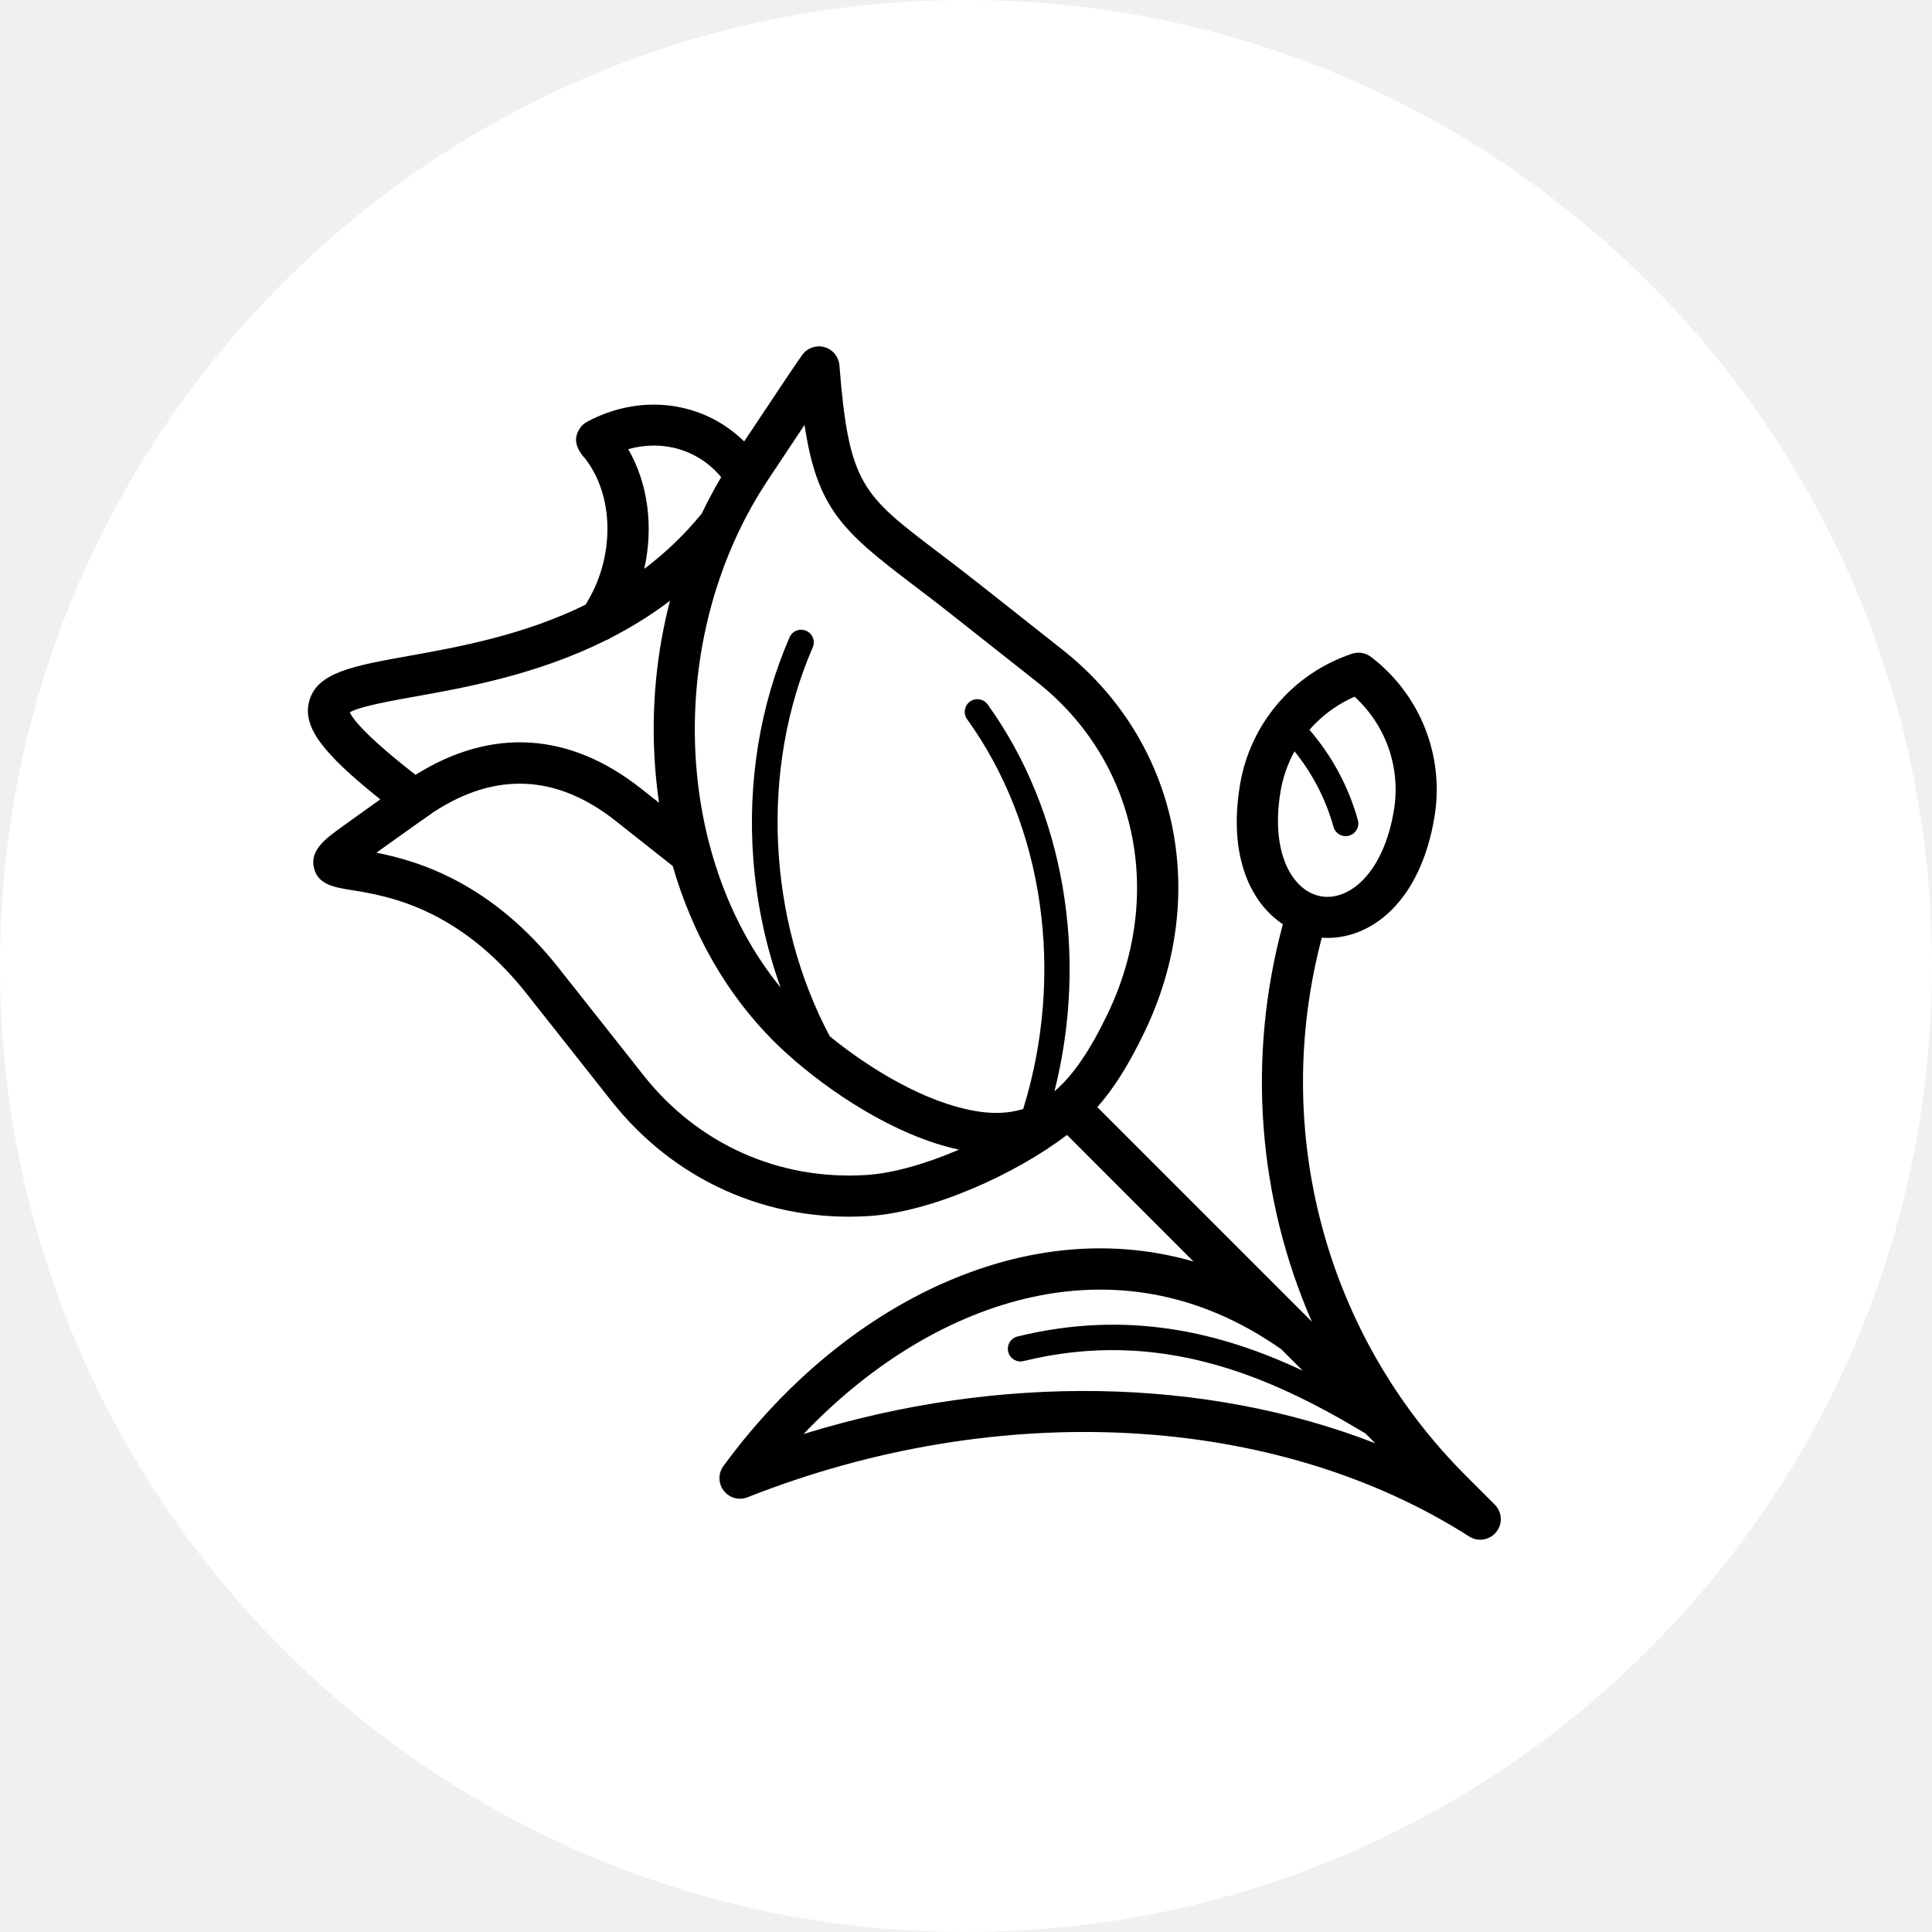
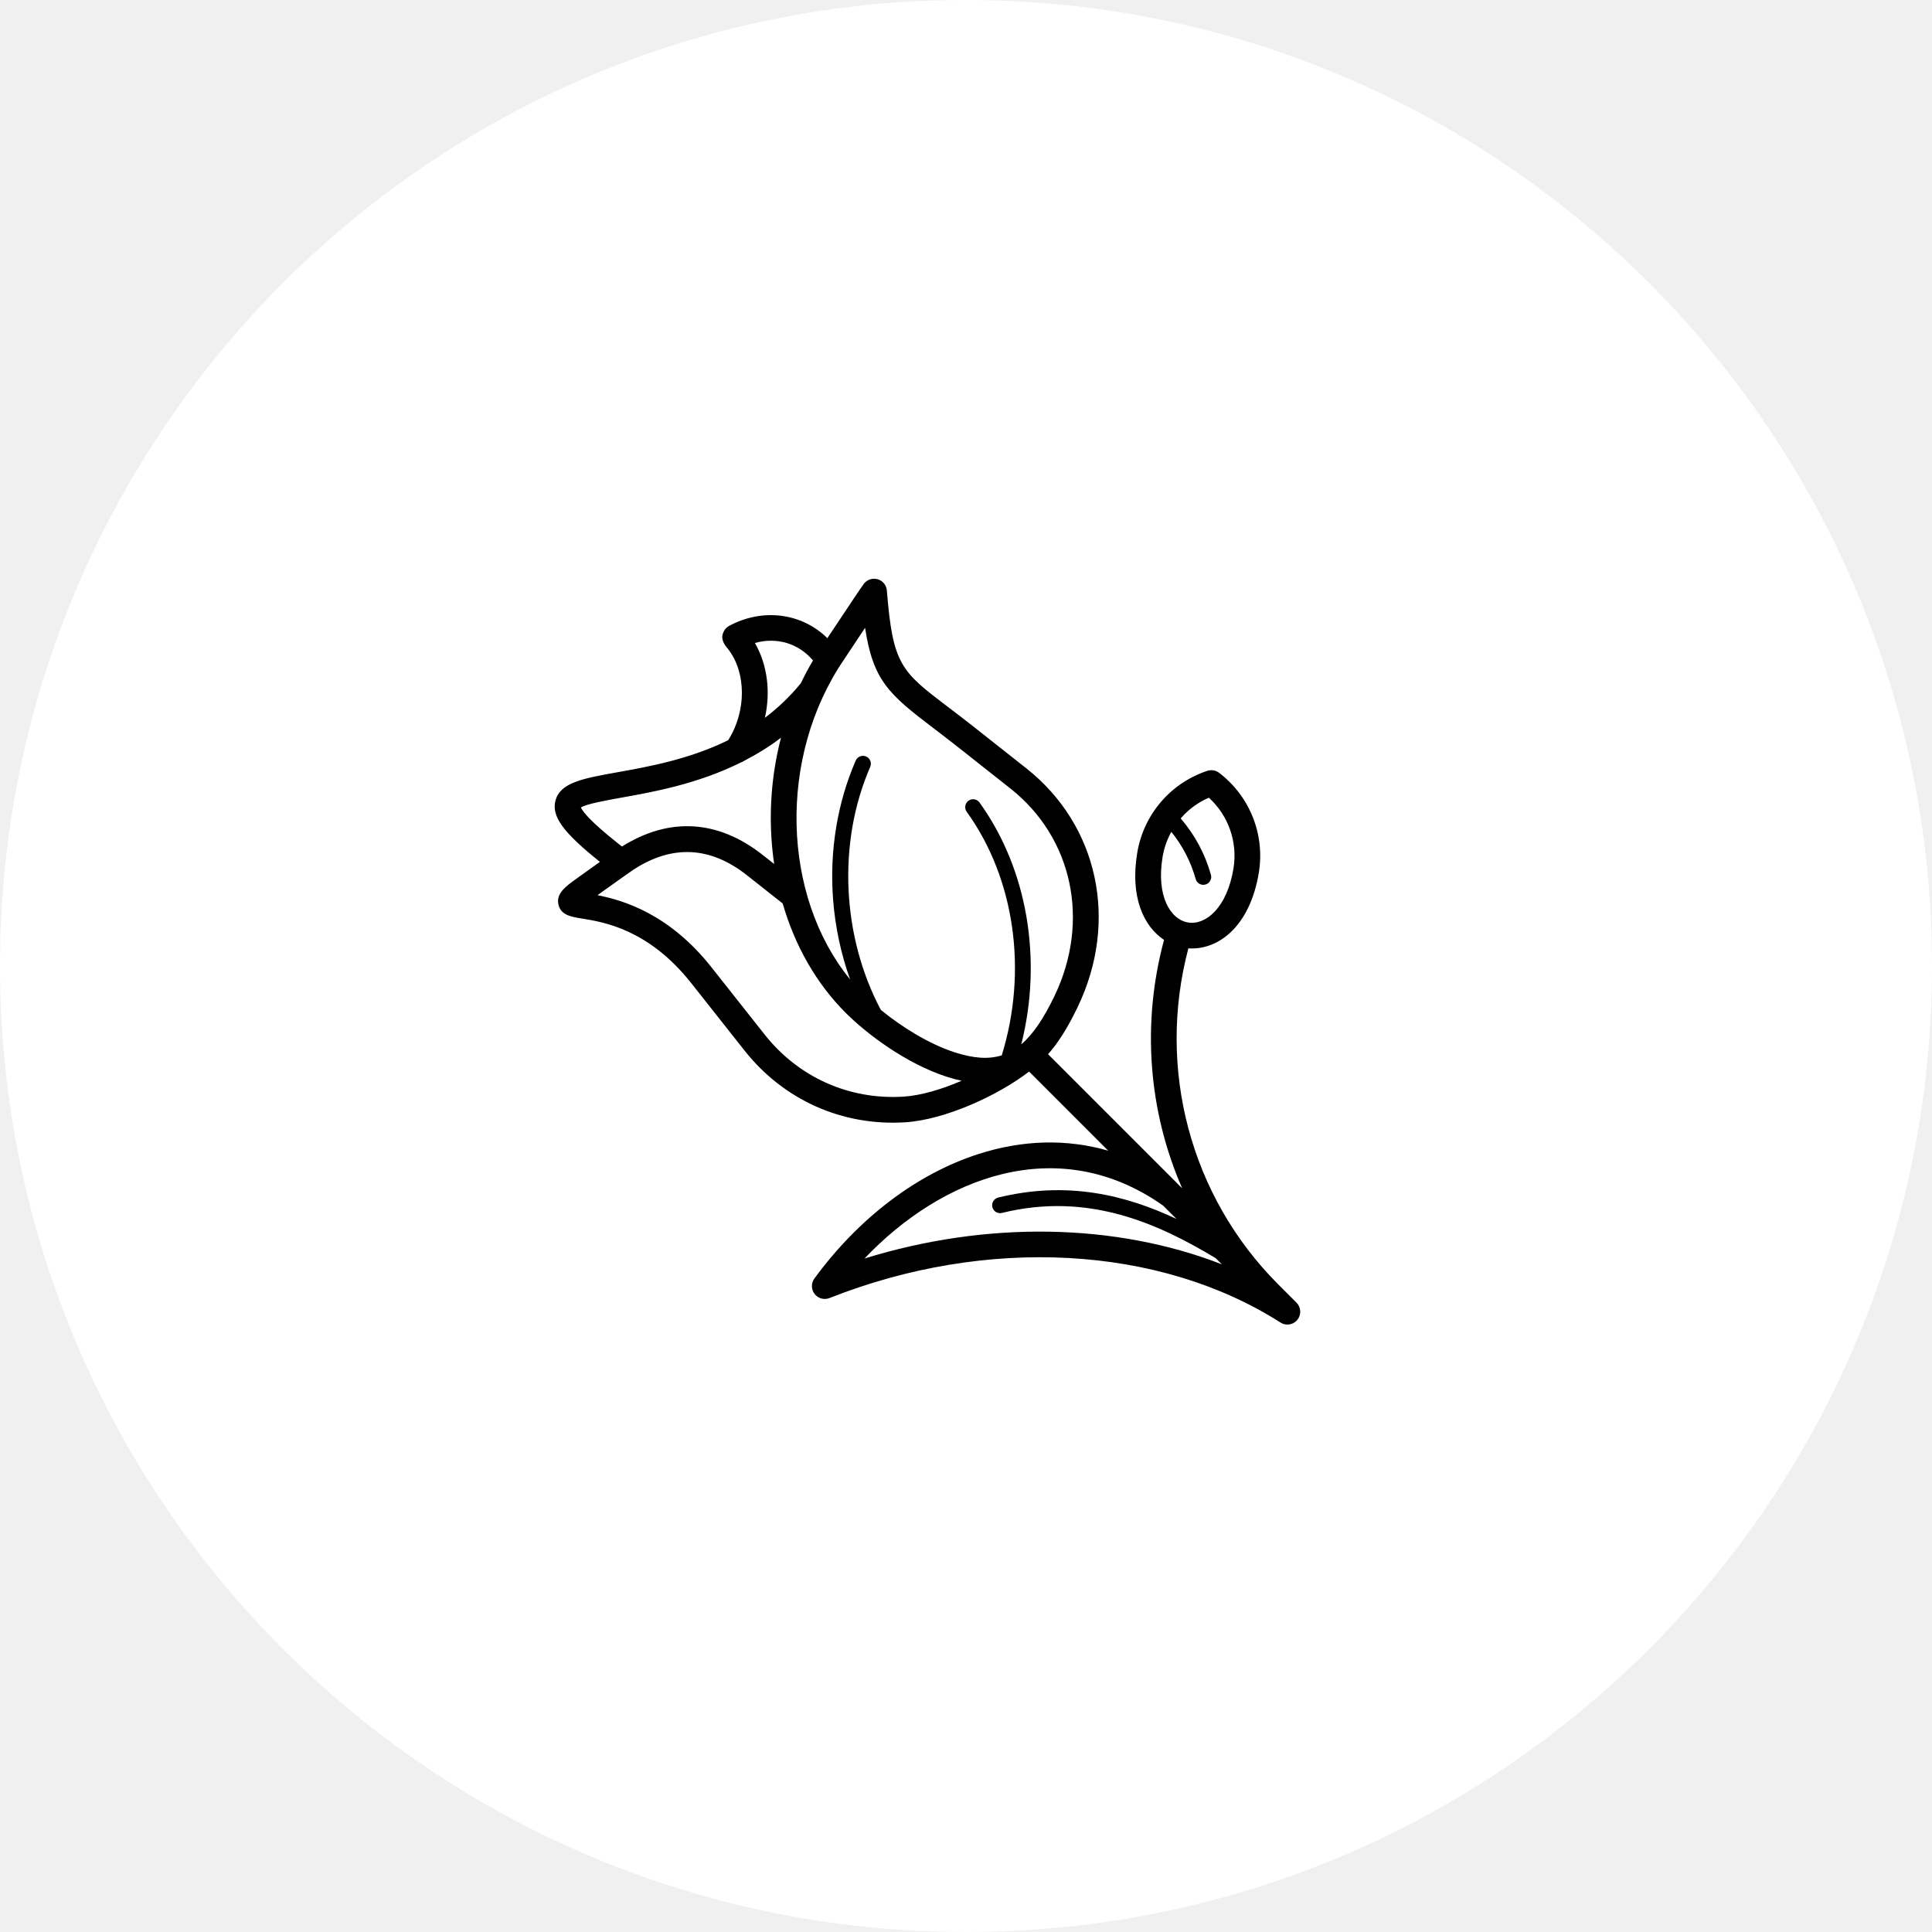
- <svg xmlns="http://www.w3.org/2000/svg" viewBox="0 0 500 500">
-   <circle cx="250" cy="250" r="250" fill="white" />
-   <path fill="black" d="M 354.813 170.01 C 353.412 168.939 351.57 168.631 349.9 169.19 C 334.663 174.265 323.555 187.256 320.912 203.092 C 317.822 221.592 323.662 233.643 332.008 239.194 C 322.619 273.965 325.589 310.182 339.507 342.049 L 283.979 286.52 C 288.234 281.753 292.2 275.412 296.225 267.024 C 313.326 231.444 304.794 191.714 274.995 168.168 L 253.414 151.116 C 249.382 147.931 245.784 145.19 242.607 142.787 C 223.181 128.021 219.677 125.358 217.237 94.545 C 217.064 92.345 215.567 90.492 213.453 89.863 C 211.349 89.236 209.082 89.959 207.73 91.708 C 206.766 92.953 201.873 100.277 193.746 112.513 C 193.332 113.132 192.947 113.719 192.588 114.25 C 182.013 103.839 165.858 101.656 151.883 109.184 C 150.505 109.927 149.587 111.267 149.202 112.793 C 148.449 115.708 151.333 118.555 151.333 118.555 C 159.12 128.418 159.141 144.515 151.518 156.509 C 135.334 164.451 118.514 167.473 105.631 169.778 C 91.329 172.345 81.879 174.034 79.98 181.619 C 78.358 188.058 83.202 194.733 98.421 206.876 C 95.332 209.064 91.85 211.566 88.81 213.754 C 84.166 217.104 80.153 219.999 81.254 224.623 C 82.276 228.954 86.502 229.631 90.981 230.356 C 99.956 231.791 118.61 234.802 136.249 257.115 L 158.235 284.936 C 174.476 305.492 198.746 316.349 224.802 314.719 C 241.284 313.685 263.162 303.677 276.133 293.718 L 308.876 326.473 C 291.679 321.531 273.518 321.957 255.151 327.862 C 229.675 336.056 205.55 354.362 187.223 379.405 C 185.825 381.315 185.863 383.929 187.31 385.803 C 188.758 387.675 191.268 388.37 193.476 387.49 C 258.559 361.753 330.118 365.644 380.22 397.635 C 382.345 398.995 385.096 398.666 386.842 396.919 C 386.978 396.784 387.111 396.639 387.226 396.486 C 388.935 394.372 388.762 391.312 386.842 389.392 L 379.257 381.807 C 342.914 345.416 328.89 292.513 342.083 242.677 C 348.163 243.122 354.756 240.894 360.215 235.422 C 365.282 230.356 369.385 222.518 371.229 211.487 C 373.872 195.652 367.58 179.757 354.813 170.01 Z M 208.213 109.964 C 211.476 131.632 218.065 137.498 236.171 151.249 C 239.306 153.634 242.868 156.336 246.814 159.463 L 268.403 176.515 C 294.199 196.905 301.523 231.426 286.641 262.421 C 282.174 271.715 277.775 278.278 272.89 282.438 C 281.749 247.367 275.467 209.866 255.598 182.305 C 254.544 180.837 252.5 180.51 251.032 181.561 C 249.564 182.624 249.229 184.67 250.289 186.135 C 270.206 213.766 275.62 252.057 264.804 287.001 C 259.246 288.737 252.914 288.217 245.242 285.719 C 234.53 282.245 223.276 275.16 214.736 268.183 C 198.552 237.717 196.719 198.873 210.335 167.549 C 211.059 165.89 210.298 163.958 208.638 163.246 C 206.977 162.522 205.049 163.284 204.334 164.943 C 196.682 182.545 193.439 202.426 194.962 222.44 C 195.842 233.875 198.233 245.051 202.018 255.572 C 173.77 220.947 172.053 163.602 199.297 123.38 C 199.635 122.877 206.091 113.161 208.213 109.964 Z M 162.587 116.247 C 171.552 113.728 180.66 116.346 186.645 123.486 C 184.829 126.545 183.162 129.68 181.615 132.905 C 177.024 138.54 171.995 143.25 166.727 147.225 C 169.15 136.484 167.777 125.242 162.587 116.247 Z M 90.526 184.36 C 92.967 182.855 100.97 181.428 107.513 180.249 C 120.578 177.913 138.934 174.613 156.874 165.678 C 157.355 165.514 157.818 165.282 158.235 164.984 C 163.388 162.329 168.484 159.202 173.394 155.476 C 169.94 168.756 168.559 182.747 169.427 196.818 C 169.659 200.524 170.035 204.172 170.567 207.761 L 165.907 204.085 C 147.358 189.426 127.199 188.211 107.541 200.524 L 106.053 199.357 C 94.137 189.94 91.222 185.887 90.526 184.36 Z M 166.581 278.336 L 144.598 250.523 C 127.246 228.56 108.39 222.829 97.408 220.674 C 104.337 215.695 111.623 210.553 112.406 210.04 C 128.395 199.667 144.173 200.466 159.315 212.434 L 174.1 224.119 C 179.184 241.722 188.072 257.289 200.185 269.399 C 208.974 278.192 225.198 290.399 241.961 295.843 C 244.092 296.538 246.168 297.087 248.187 297.522 C 239.923 301.083 231.278 303.648 224.144 304.093 C 201.612 305.5 180.631 296.113 166.581 278.336 Z M 207.973 371.124 C 239.895 337.512 288.127 318.549 331.611 349.208 L 337.153 354.738 C 316.036 344.799 291.853 338.873 263.316 345.888 C 261.561 346.322 260.49 348.099 260.924 349.853 C 261.359 351.611 263.125 352.682 264.879 352.249 C 300.315 343.534 329.026 356.31 353.395 370.988 L 355.922 373.519 C 311.954 356.426 258.77 355.405 207.973 371.124 Z M 360.736 209.742 C 358.036 225.943 349.235 233.192 341.947 231.976 C 334.663 230.761 328.699 221.041 331.4 204.838 C 332.017 201.131 333.262 197.629 335.019 194.444 C 339.671 200.196 343.126 206.856 345.103 213.986 C 345.595 215.734 347.402 216.756 349.139 216.265 C 349.698 216.111 350.19 215.822 350.574 215.433 C 351.385 214.623 351.744 213.419 351.414 212.24 C 349.023 203.622 344.726 195.642 338.89 188.877 C 339.4 188.289 339.933 187.719 340.482 187.168 C 343.348 184.302 346.753 181.967 350.566 180.308 C 358.702 187.727 362.573 198.749 360.736 209.742 Z M 360.736 209.742" />
+ <svg xmlns="http://www.w3.org/2000/svg" viewBox="0 0 800 800">
+   <circle cx="400" cy="400" r="400" fill="white" />
+   <g transform="translate(150, 150)">
+     <path fill="black" d="M 354.813 170.01 C 353.412 168.939 351.57 168.631 349.9 169.19 C 334.663 174.265 323.555 187.256 320.912 203.092 C 317.822 221.592 323.662 233.643 332.008 239.194 C 322.619 273.965 325.589 310.182 339.507 342.049 L 283.979 286.52 C 288.234 281.753 292.2 275.412 296.225 267.024 C 313.326 231.444 304.794 191.714 274.995 168.168 L 253.414 151.116 C 249.382 147.931 245.784 145.19 242.607 142.787 C 223.181 128.021 219.677 125.358 217.237 94.545 C 217.064 92.345 215.567 90.492 213.453 89.863 C 211.349 89.236 209.082 89.959 207.73 91.708 C 206.766 92.953 201.873 100.277 193.746 112.513 C 193.332 113.132 192.947 113.719 192.588 114.25 C 182.013 103.839 165.858 101.656 151.883 109.184 C 150.505 109.927 149.587 111.267 149.202 112.793 C 148.449 115.708 151.333 118.555 151.333 118.555 C 159.12 128.418 159.141 144.515 151.518 156.509 C 135.334 164.451 118.514 167.473 105.631 169.778 C 91.329 172.345 81.879 174.034 79.98 181.619 C 78.358 188.058 83.202 194.733 98.421 206.876 C 95.332 209.064 91.85 211.566 88.81 213.754 C 84.166 217.104 80.153 219.999 81.254 224.623 C 82.276 228.954 86.502 229.631 90.981 230.356 C 99.956 231.791 118.61 234.802 136.249 257.115 L 158.235 284.936 C 174.476 305.492 198.746 316.349 224.802 314.719 C 241.284 313.685 263.162 303.677 276.133 293.718 L 308.876 326.473 C 291.679 321.531 273.518 321.957 255.151 327.862 C 229.675 336.056 205.55 354.362 187.223 379.405 C 185.825 381.315 185.863 383.929 187.31 385.803 C 188.758 387.675 191.268 388.37 193.476 387.49 C 258.559 361.753 330.118 365.644 380.22 397.635 C 382.345 398.995 385.096 398.666 386.842 396.919 C 386.978 396.784 387.111 396.639 387.226 396.486 C 388.935 394.372 388.762 391.312 386.842 389.392 L 379.257 381.807 C 342.914 345.416 328.89 292.513 342.083 242.677 C 348.163 243.122 354.756 240.894 360.215 235.422 C 365.282 230.356 369.385 222.518 371.229 211.487 C 373.872 195.652 367.58 179.757 354.813 170.01 Z M 208.213 109.964 C 211.476 131.632 218.065 137.498 236.171 151.249 C 239.306 153.634 242.868 156.336 246.814 159.463 L 268.403 176.515 C 294.199 196.905 301.523 231.426 286.641 262.421 C 282.174 271.715 277.775 278.278 272.89 282.438 C 281.749 247.367 275.467 209.866 255.598 182.305 C 254.544 180.837 252.5 180.51 251.032 181.561 C 249.564 182.624 249.229 184.67 250.289 186.135 C 270.206 213.766 275.62 252.057 264.804 287.001 C 259.246 288.737 252.914 288.217 245.242 285.719 C 234.53 282.245 223.276 275.16 214.736 268.183 C 198.552 237.717 196.719 198.873 210.335 167.549 C 211.059 165.89 210.298 163.958 208.638 163.246 C 206.977 162.522 205.049 163.284 204.334 164.943 C 196.682 182.545 193.439 202.426 194.962 222.44 C 195.842 233.875 198.233 245.051 202.018 255.572 C 173.77 220.947 172.053 163.602 199.297 123.38 C 199.635 122.877 206.091 113.161 208.213 109.964 Z M 162.587 116.247 C 171.552 113.728 180.66 116.346 186.645 123.486 C 184.829 126.545 183.162 129.68 181.615 132.905 C 177.024 138.54 171.995 143.25 166.727 147.225 C 169.15 136.484 167.777 125.242 162.587 116.247 Z M 90.526 184.36 C 92.967 182.855 100.97 181.428 107.513 180.249 C 120.578 177.913 138.934 174.613 156.874 165.678 C 157.355 165.514 157.818 165.282 158.235 164.984 C 163.388 162.329 168.484 159.202 173.394 155.476 C 169.94 168.756 168.559 182.747 169.427 196.818 C 169.659 200.524 170.035 204.172 170.567 207.761 L 165.907 204.085 C 147.358 189.426 127.199 188.211 107.541 200.524 L 106.053 199.357 C 94.137 189.94 91.222 185.887 90.526 184.36 Z M 166.581 278.336 L 144.598 250.523 C 127.246 228.56 108.39 222.829 97.408 220.674 C 104.337 215.695 111.623 210.553 112.406 210.04 C 128.395 199.667 144.173 200.466 159.315 212.434 L 174.1 224.119 C 179.184 241.722 188.072 257.289 200.185 269.399 C 208.974 278.192 225.198 290.399 241.961 295.843 C 244.092 296.538 246.168 297.087 248.187 297.522 C 239.923 301.083 231.278 303.648 224.144 304.093 C 201.612 305.5 180.631 296.113 166.581 278.336 Z M 207.973 371.124 C 239.895 337.512 288.127 318.549 331.611 349.208 L 337.153 354.738 C 316.036 344.799 291.853 338.873 263.316 345.888 C 261.561 346.322 260.49 348.099 260.924 349.853 C 261.359 351.611 263.125 352.682 264.879 352.249 C 300.315 343.534 329.026 356.31 353.395 370.988 L 355.922 373.519 C 311.954 356.426 258.77 355.405 207.973 371.124 Z M 360.736 209.742 C 358.036 225.943 349.235 233.192 341.947 231.976 C 334.663 230.761 328.699 221.041 331.4 204.838 C 332.017 201.131 333.262 197.629 335.019 194.444 C 339.671 200.196 343.126 206.856 345.103 213.986 C 345.595 215.734 347.402 216.756 349.139 216.265 C 349.698 216.111 350.19 215.822 350.574 215.433 C 351.385 214.623 351.744 213.419 351.414 212.24 C 349.023 203.622 344.726 195.642 338.89 188.877 C 339.4 188.289 339.933 187.719 340.482 187.168 C 343.348 184.302 346.753 181.967 350.566 180.308 C 358.702 187.727 362.573 198.749 360.736 209.742 Z M 360.736 209.742" />
+   </g>
</svg>
